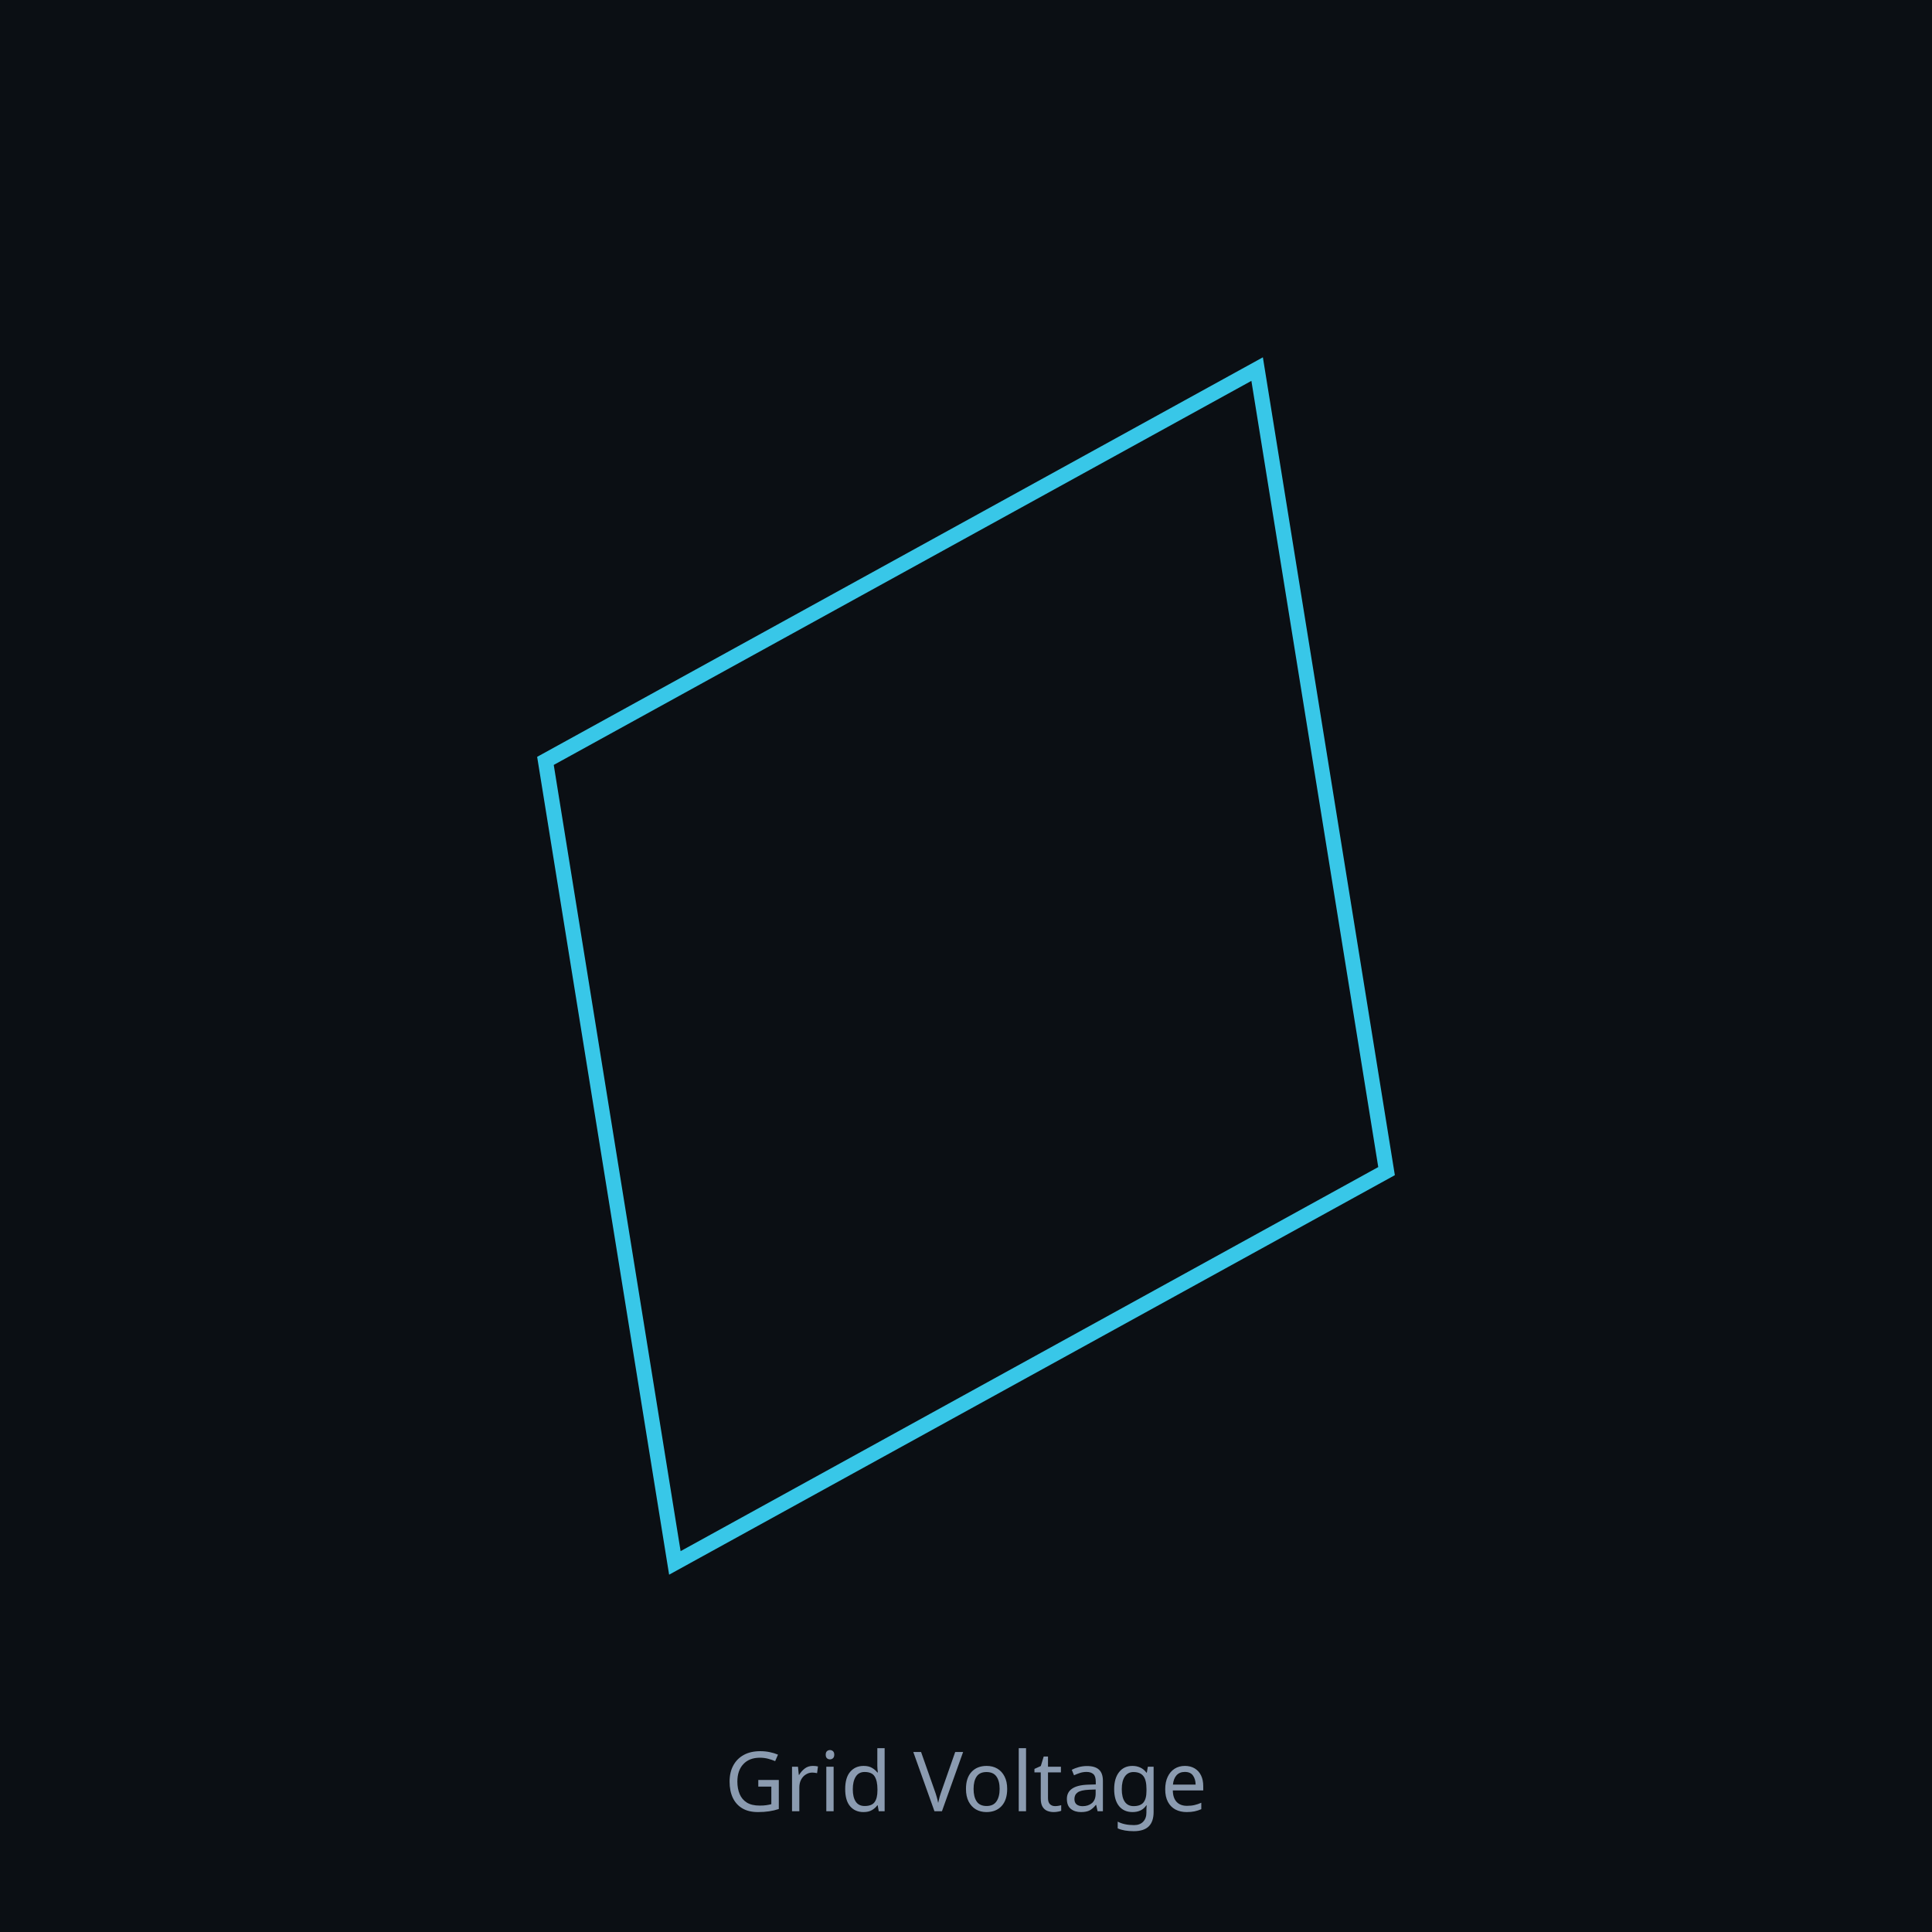
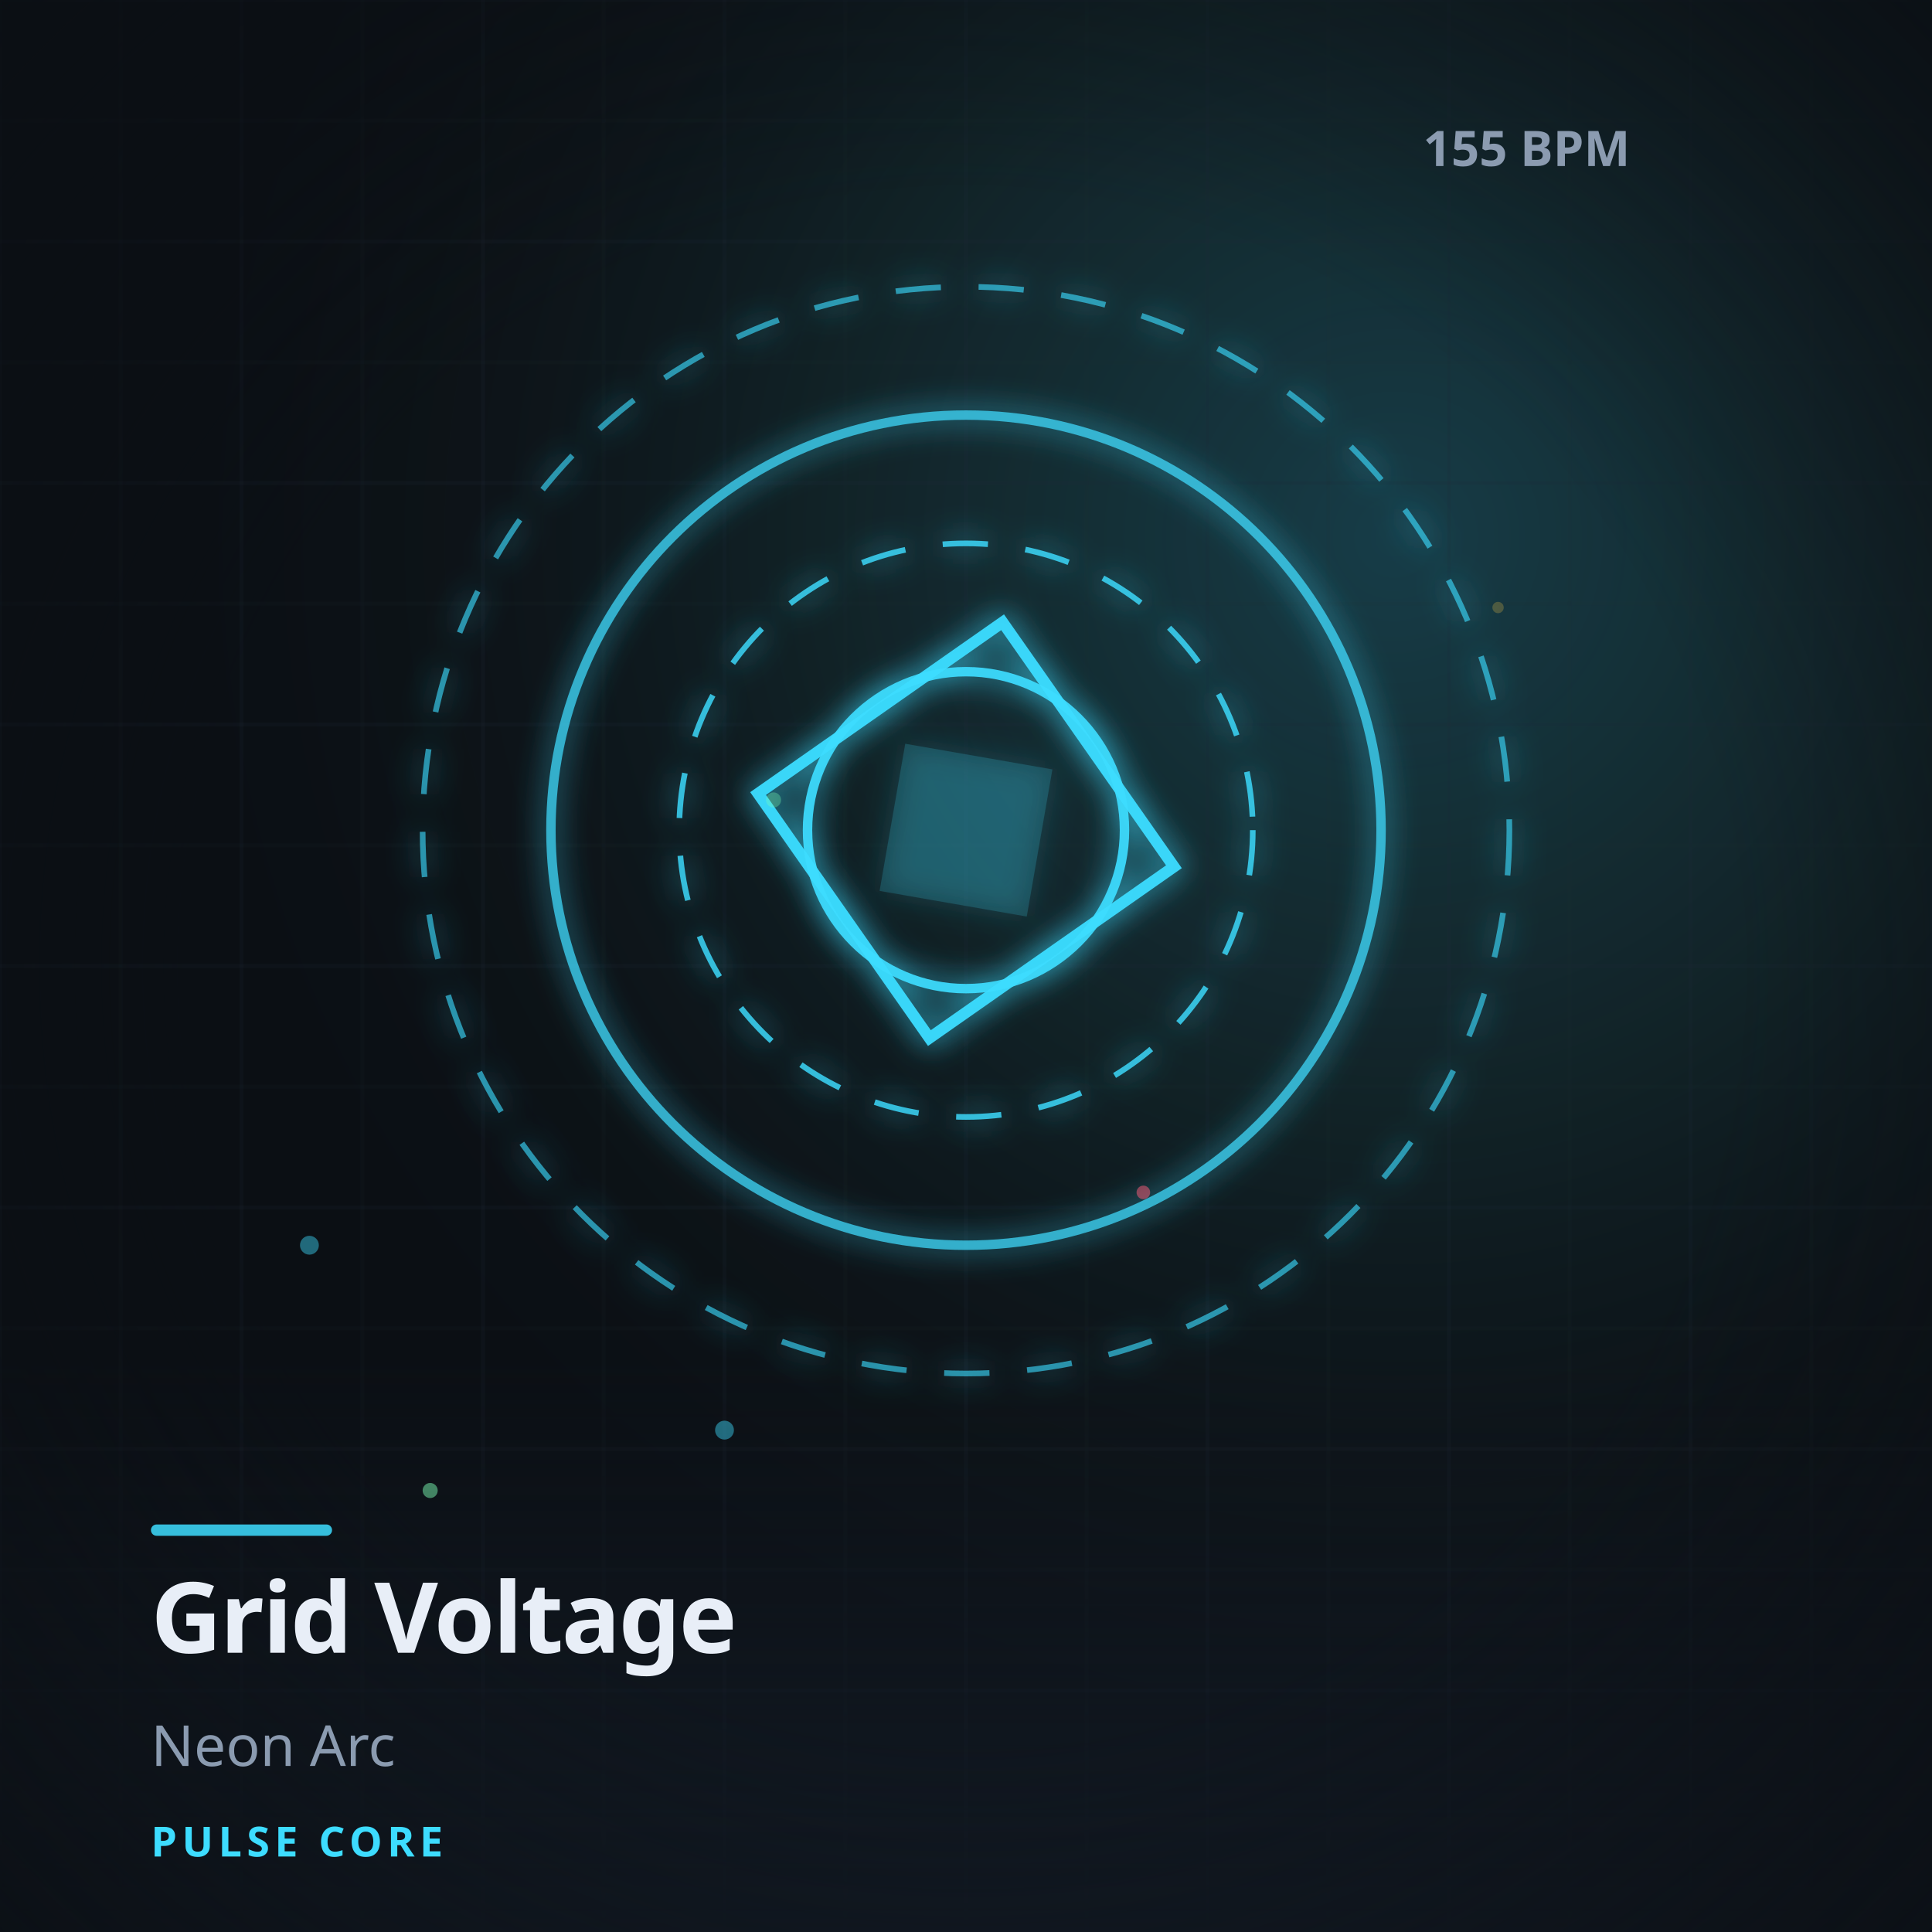
<svg xmlns="http://www.w3.org/2000/svg" width="512" height="512" viewBox="0 0 512 512">
-   <rect width="512" height="512" fill="#0b0f14" />
-   <polygon points="256,80 380,256 256,432 132,256" fill="none" stroke="#3DDCFF" stroke-width="4" opacity="0.9" transform="rotate(206 256 256)" />
-   <text x="256" y="480" text-anchor="middle" fill="#8b9bb0" font-family="system-ui" font-size="22">Grid Voltage</text>
+   <defs>
+     <radialGradient id="bgGlow" cx="72%" cy="28%" r="65%">
+       <stop offset="0%" stop-color="#3DDCFF" stop-opacity="0.22" />
+       <stop offset="55%" stop-color="#53e8e4" stop-opacity="0.06" />
+       <stop offset="100%" stop-color="#0B0F14" stop-opacity="0" />
+     </radialGradient>
+     <radialGradient id="vignette" cx="50%" cy="50%" r="72%">
+       <stop offset="55%" stop-color="#0B0F14" stop-opacity="0" />
+       <stop offset="100%" stop-color="#0B0F14" stop-opacity="0.92" />
+     </radialGradient>
+     <linearGradient id="titleFade" x1="0" y1="0" x2="0" y2="1">
+       <stop offset="0%" stop-color="#121A24" stop-opacity="0" />
+       <stop offset="100%" stop-color="#121A24" stop-opacity="0.94" />
+     </linearGradient>
+     <filter id="softGlow" x="-40%" y="-40%" width="180%" height="180%">
+       <feGaussianBlur stdDeviation="4" result="b" />
+       <feMerge>
+         <feMergeNode in="b" />
+         <feMergeNode in="SourceGraphic" />
+       </feMerge>
+     </filter>
+   </defs>
+   <rect width="512" height="512" fill="#0B0F14" />
+   <rect width="512" height="512" fill="url(#bgGlow)" />
+   <g opacity="0.9">
+     <line x1="0" y1="0" x2="0" y2="512" stroke="#1E2A3A" stroke-opacity="0.20" stroke-width="1" />
+     <line x1="32" y1="0" x2="32" y2="512" stroke="#1E2A3A" stroke-opacity="0.12" stroke-width="1" />
+     <line x1="64" y1="0" x2="64" y2="512" stroke="#1E2A3A" stroke-opacity="0.20" stroke-width="1" />
+     <line x1="96" y1="0" x2="96" y2="512" stroke="#1E2A3A" stroke-opacity="0.12" stroke-width="1" />
+     <line x1="128" y1="0" x2="128" y2="512" stroke="#1E2A3A" stroke-opacity="0.20" stroke-width="1" />
+     <line x1="160" y1="0" x2="160" y2="512" stroke="#1E2A3A" stroke-opacity="0.12" stroke-width="1" />
+     <line x1="192" y1="0" x2="192" y2="512" stroke="#1E2A3A" stroke-opacity="0.20" stroke-width="1" />
+     <line x1="224" y1="0" x2="224" y2="512" stroke="#1E2A3A" stroke-opacity="0.12" stroke-width="1" />
+     <line x1="256" y1="0" x2="256" y2="512" stroke="#1E2A3A" stroke-opacity="0.20" stroke-width="1" />
+     <line x1="288" y1="0" x2="288" y2="512" stroke="#1E2A3A" stroke-opacity="0.12" stroke-width="1" />
+     <line x1="320" y1="0" x2="320" y2="512" stroke="#1E2A3A" stroke-opacity="0.20" stroke-width="1" />
+     <line x1="352" y1="0" x2="352" y2="512" stroke="#1E2A3A" stroke-opacity="0.12" stroke-width="1" />
+     <line x1="384" y1="0" x2="384" y2="512" stroke="#1E2A3A" stroke-opacity="0.20" stroke-width="1" />
+     <line x1="416" y1="0" x2="416" y2="512" stroke="#1E2A3A" stroke-opacity="0.12" stroke-width="1" />
+     <line x1="448" y1="0" x2="448" y2="512" stroke="#1E2A3A" stroke-opacity="0.20" stroke-width="1" />
+     <line x1="480" y1="0" x2="480" y2="512" stroke="#1E2A3A" stroke-opacity="0.12" stroke-width="1" />
+     <line x1="512" y1="0" x2="512" y2="512" stroke="#1E2A3A" stroke-opacity="0.20" stroke-width="1" />
+     <line x1="0" y1="0" x2="512" y2="0" stroke="#1E2A3A" stroke-opacity="0.20" stroke-width="1" />
+     <line x1="0" y1="32" x2="512" y2="32" stroke="#1E2A3A" stroke-opacity="0.12" stroke-width="1" />
+     <line x1="0" y1="64" x2="512" y2="64" stroke="#1E2A3A" stroke-opacity="0.20" stroke-width="1" />
+     <line x1="0" y1="96" x2="512" y2="96" stroke="#1E2A3A" stroke-opacity="0.12" stroke-width="1" />
+     <line x1="0" y1="128" x2="512" y2="128" stroke="#1E2A3A" stroke-opacity="0.20" stroke-width="1" />
+     <line x1="0" y1="160" x2="512" y2="160" stroke="#1E2A3A" stroke-opacity="0.12" stroke-width="1" />
+     <line x1="0" y1="192" x2="512" y2="192" stroke="#1E2A3A" stroke-opacity="0.20" stroke-width="1" />
+     <line x1="0" y1="224" x2="512" y2="224" stroke="#1E2A3A" stroke-opacity="0.12" stroke-width="1" />
+     <line x1="0" y1="256" x2="512" y2="256" stroke="#1E2A3A" stroke-opacity="0.20" stroke-width="1" />
+     <line x1="0" y1="288" x2="512" y2="288" stroke="#1E2A3A" stroke-opacity="0.12" stroke-width="1" />
+     <line x1="0" y1="320" x2="512" y2="320" stroke="#1E2A3A" stroke-opacity="0.20" stroke-width="1" />
+     <line x1="0" y1="352" x2="512" y2="352" stroke="#1E2A3A" stroke-opacity="0.12" stroke-width="1" />
+     <line x1="0" y1="384" x2="512" y2="384" stroke="#1E2A3A" stroke-opacity="0.20" stroke-width="1" />
+     <line x1="0" y1="416" x2="512" y2="416" stroke="#1E2A3A" stroke-opacity="0.12" stroke-width="1" />
+     <line x1="0" y1="448" x2="512" y2="448" stroke="#1E2A3A" stroke-opacity="0.20" stroke-width="1" />
+     <line x1="0" y1="480" x2="512" y2="480" stroke="#1E2A3A" stroke-opacity="0.12" stroke-width="1" />
+     <line x1="0" y1="512" x2="512" y2="512" stroke="#1E2A3A" stroke-opacity="0.20" stroke-width="1" />
+   </g>
+   <g filter="url(#softGlow)">
+     <circle cx="256" cy="220" r="42" fill="none" stroke="#3DDCFF" stroke-width="2.5" stroke-dasharray="none" opacity="0.92" />
+     <circle cx="256" cy="220" r="76" fill="none" stroke="#3DDCFF" stroke-width="1.5" stroke-dasharray="12 10" opacity="0.82" />
+     <circle cx="256" cy="220" r="110" fill="none" stroke="#3DDCFF" stroke-width="2.5" stroke-dasharray="none" opacity="0.72" />
+     <circle cx="256" cy="220" r="144" fill="none" stroke="#3DDCFF" stroke-width="1.5" stroke-dasharray="12 10" opacity="0.62" />
+     <polygon points="200.9,210.3 265.7,164.9 311.1,229.7 246.3,275.1" fill="none" stroke="#3DDCFF" stroke-width="3" opacity="0.95" />
+     <polygon points="239.9,197.1 278.9,203.9 272.1,242.9 233.1,236.1" fill="#3DDCFF" opacity="0.18" />
+   </g>
+   <g>
+     <circle cx="192.0" cy="379.0" r="2.5" fill="#3DDCFF" opacity="0.50" />
+     <circle cx="205.0" cy="212.0" r="2.0" fill="#7CFFB2" opacity="0.32" />
+     <circle cx="397.0" cy="161.0" r="1.5" fill="#F5C542" opacity="0.25" />
+     <circle cx="303.0" cy="316.0" r="1.8" fill="#FF5C7A" opacity="0.50" />
+     <circle cx="82.0" cy="330.0" r="2.5" fill="#3DDCFF" opacity="0.44" />
+     <circle cx="114.0" cy="395.0" r="2.0" fill="#7CFFB2" opacity="0.61" />
+   </g>
+   <rect x="0" y="360" width="512" height="152" fill="url(#titleFade)" />
+   <rect width="512" height="512" fill="url(#vignette)" />
+   <text x="40" y="438" fill="#E8EEF7" font-family="Sora, IBM Plex Sans, system-ui, sans-serif" font-size="26" font-weight="700" letter-spacing="-0.02em">Grid Voltage</text>
+   <text x="40" y="468" fill="#8B9BB0" font-family="IBM Plex Sans, system-ui, sans-serif" font-size="15" font-weight="500">Neon Arc</text>
+   <text x="40" y="492" fill="#3DDCFF" font-family="IBM Plex Sans, system-ui, sans-serif" font-size="11" font-weight="600" letter-spacing="0.12em">PULSE CORE</text>
+   <text x="432" y="44" text-anchor="end" fill="#8B9BB0" font-family="IBM Plex Sans, system-ui, sans-serif" font-size="13" font-weight="600">155 BPM</text>
+   <rect x="40" y="404" width="48" height="3" fill="#3DDCFF" opacity="0.85" rx="1.5" />
</svg>
